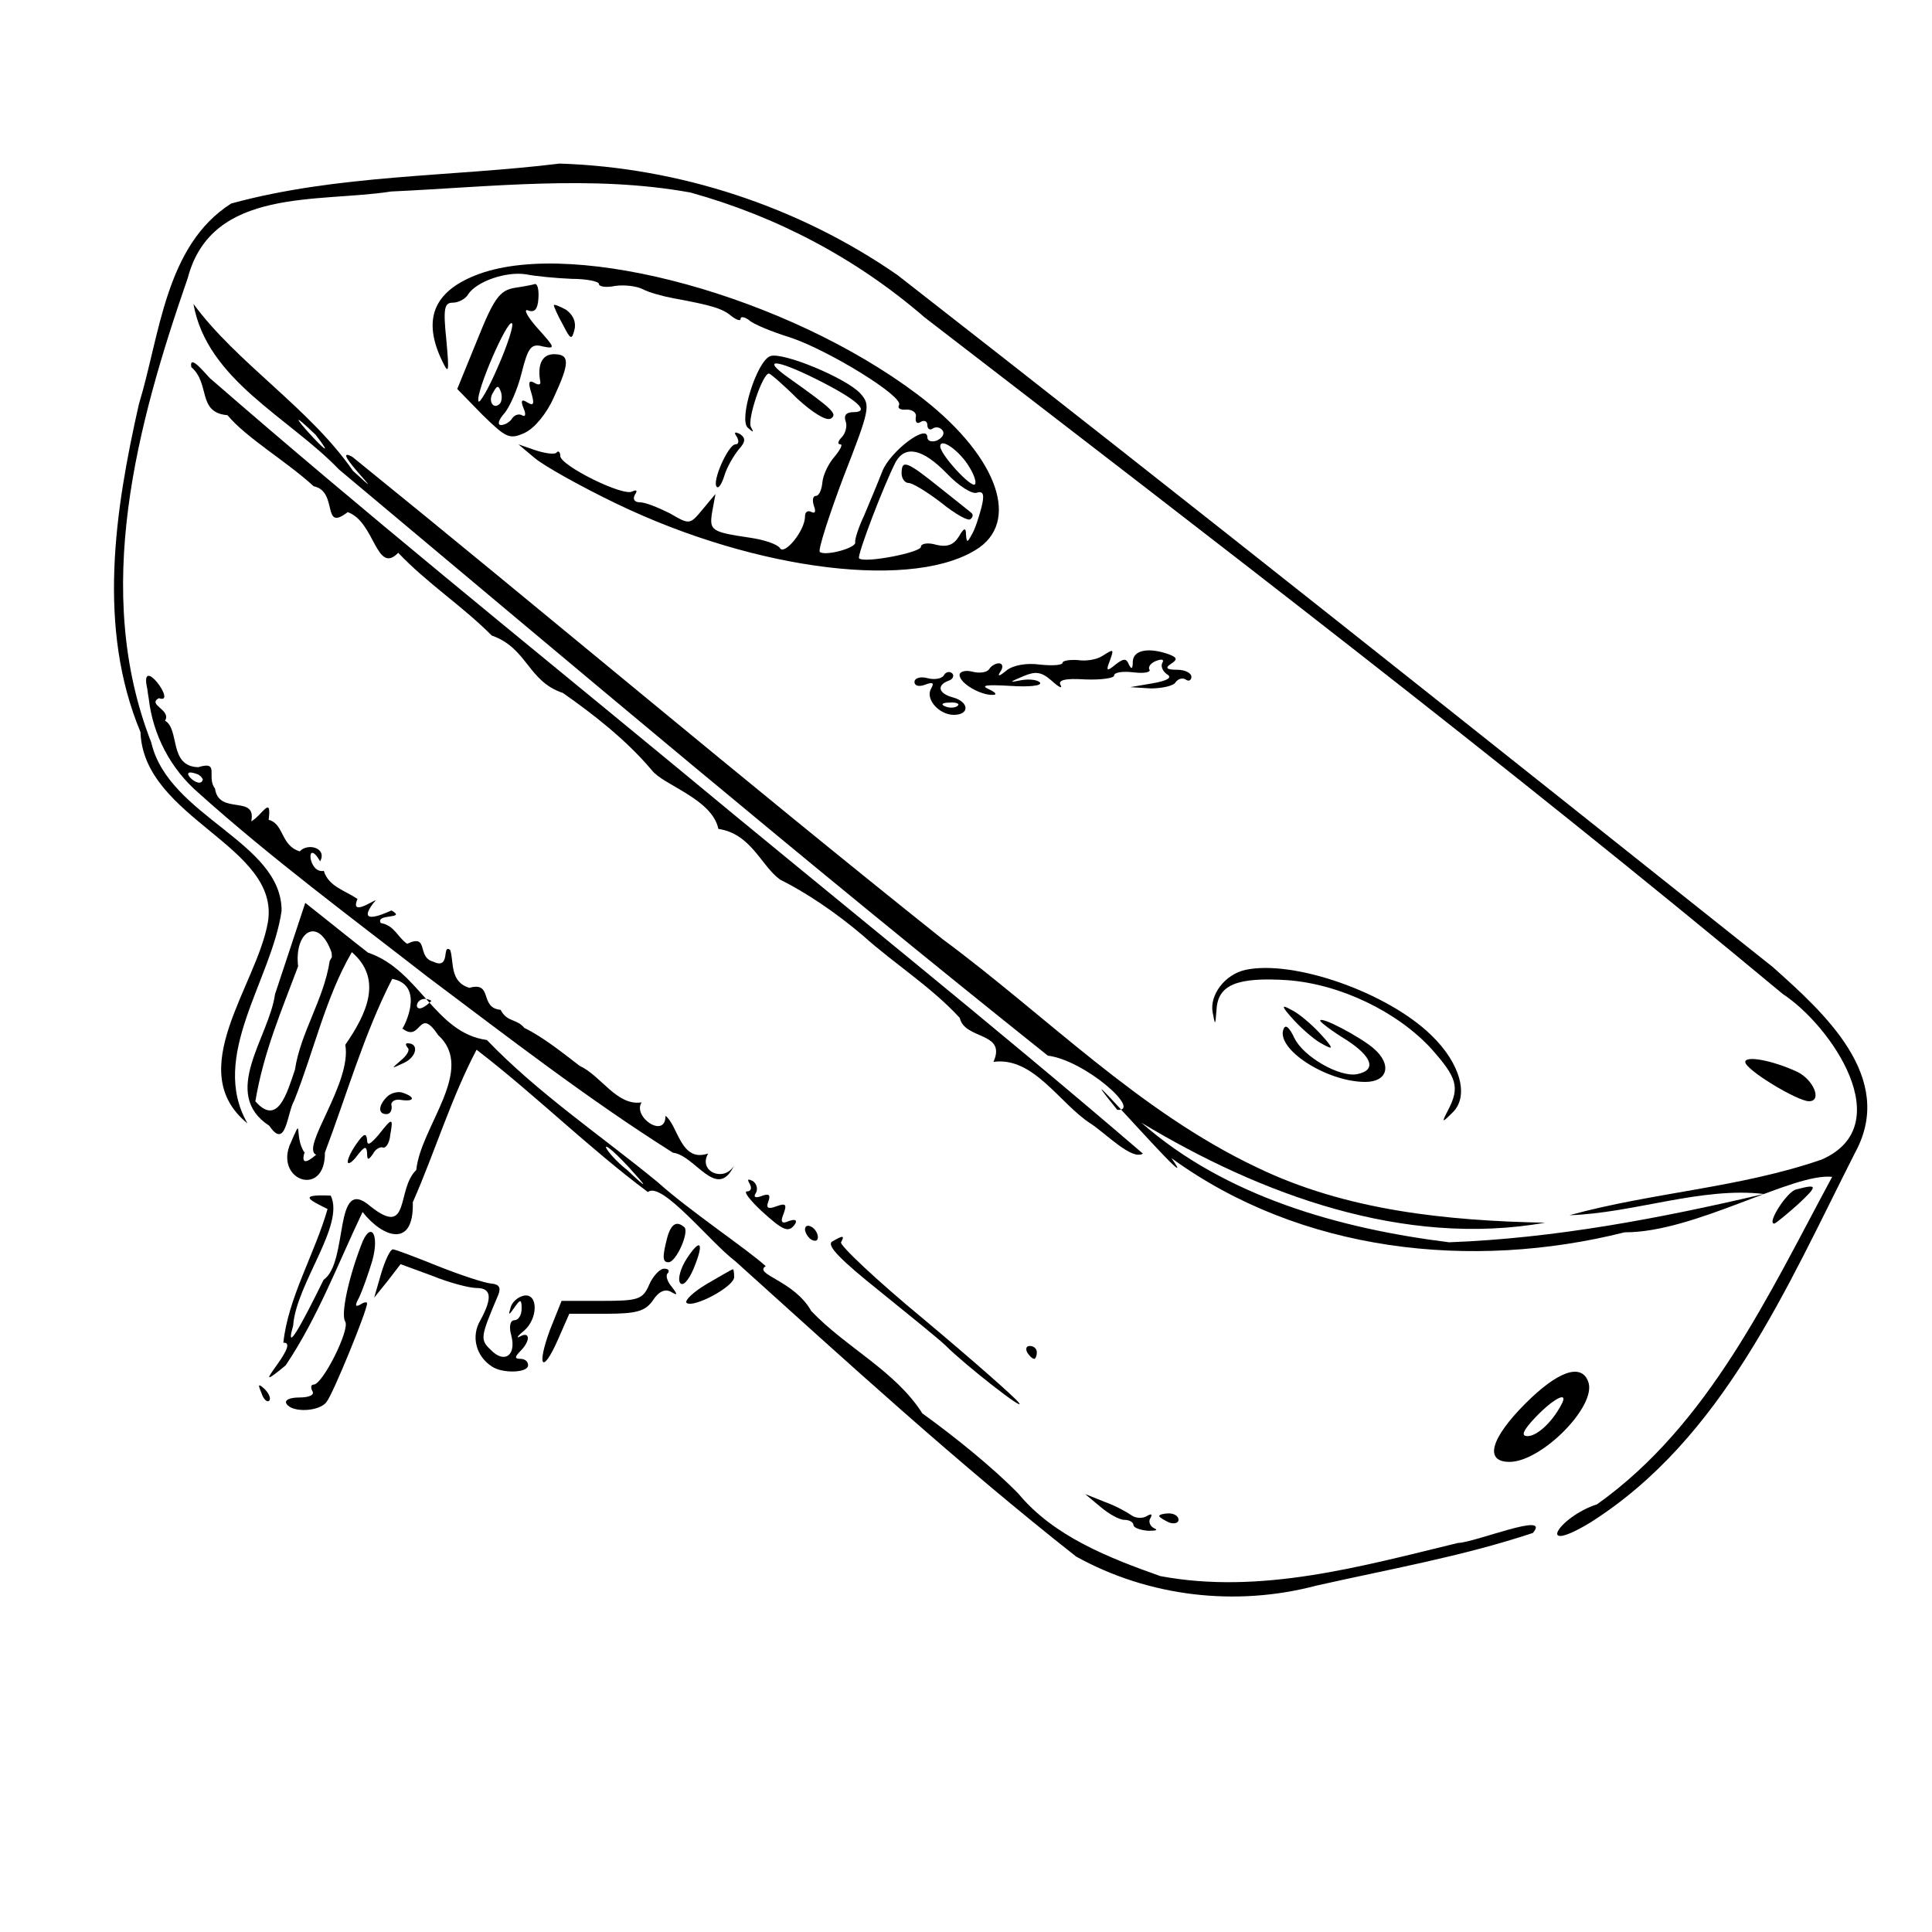
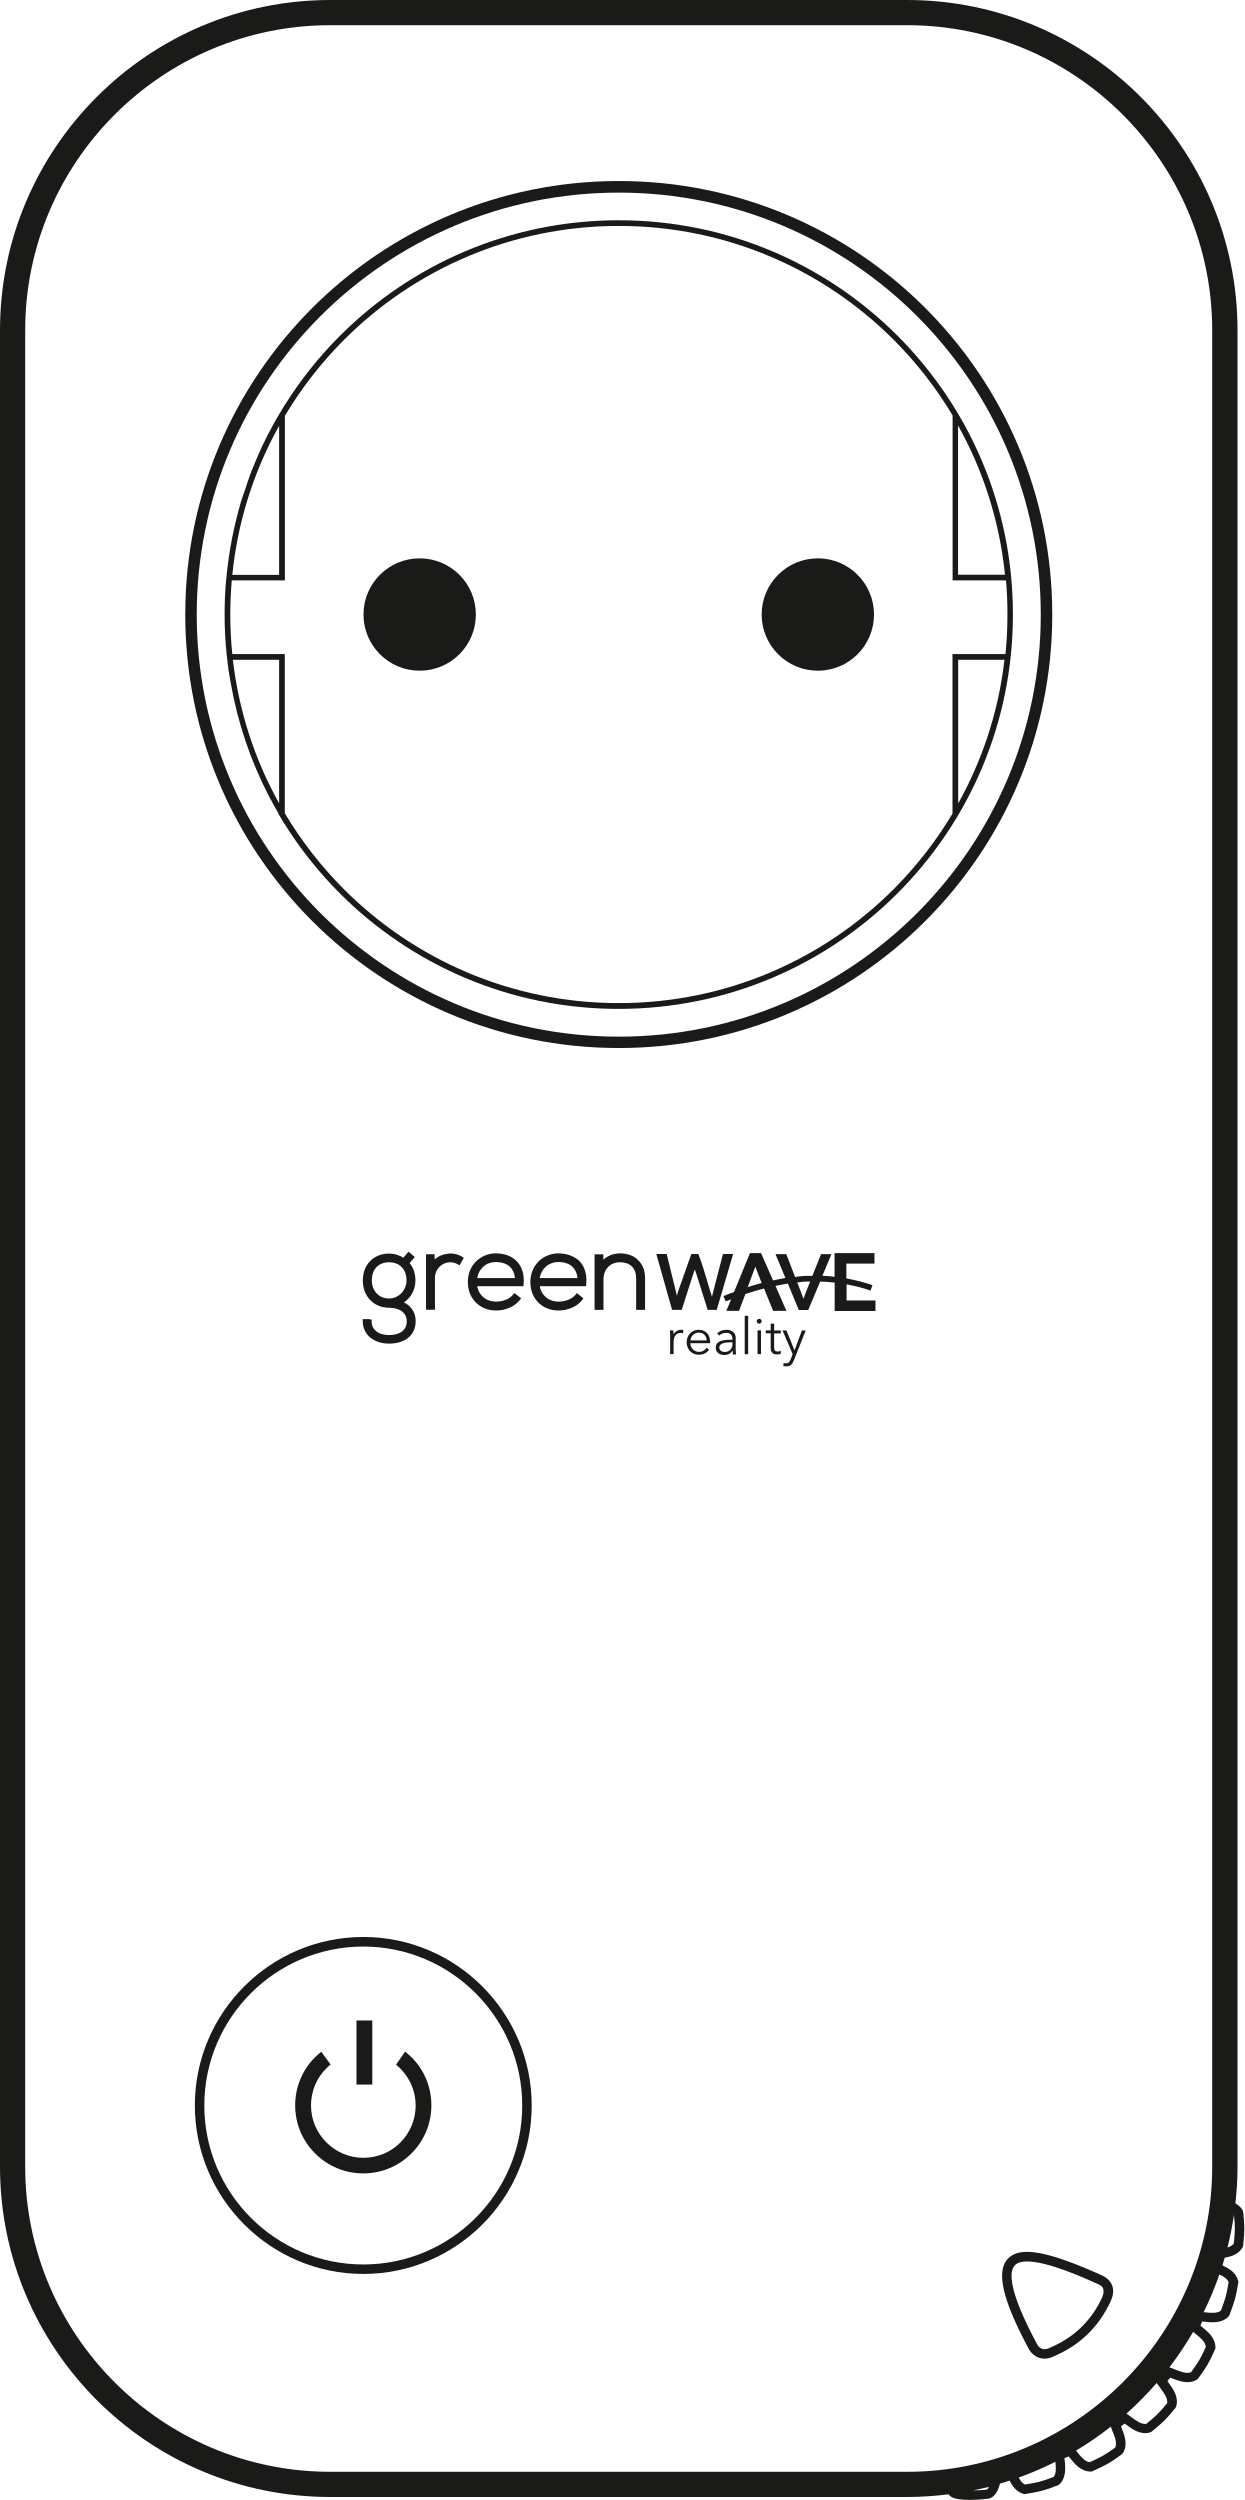
- <svg xmlns="http://www.w3.org/2000/svg" version="1.0" width="300pt" height="300pt" viewBox="0 0 300 300" preserveAspectRatio="xMidYMid meet" id="svg6923">
-   <defs id="defs7039" />
-   <g transform="translate(0,300) scale(0.1,-0.1)" fill="#000000" stroke="none" id="g6927">
-     <path d="M 869,2746 C 699.395,2725.242 524.455,2729.198 359,2684 256.344,2618.704 248.424,2479.271 215.705,2372.541 178.179,2206.699 150.672,2025.195 218.125,1863.25 222.988,1728.371 435.523,1686.342 416,1568 c -17.446,-99.125 -132.548,-230.496 -31.625,-312.5 -60.374,104.346 37.509,222.279 52.875,330.25 0.4,106.969 -175.746,146.099 -202.318,261.194 -92.072,235.306 -22.482,493.354 56.685,721.545 37.162,141.358 202.988,116.489 315.735,134.152 154.224,7.055 311.921,26.143 464.711,-1.579 134.481,-37.276 258.171,-102.644 363.68,-193.901 448.028,-345.2 897.677,-688.883 1332.535,-1050.604 74.738,-49.01 181.24,-203.691 60.779,-256.972 C 2702.086,1155.534 2565.967,1148.531 2437,1113 c 100.253,3.312 205.088,44.423 302,33 -160.013,-37.515 -324.348,-68.921 -488.847,-75.015 -169.67,21.144 -347.254,70.781 -477.903,185.765 185.727,-111.949 407.909,-193.818 626.984,-155.391 -151.655,3.143 -308.502,18.482 -447.891,86.062 -182.87,86.686 -326.505,235.095 -487.751,354.326 -308.496,245.932 -609.921,500.647 -916.468,748.877 -41.657,22.308 70.174,-85.549 0.875,-21.625 -67.593,97.608 -180.119,166.997 -247.625,259.125 20.995,-118.636 148.36,-176.189 226.064,-257.2 365.003,-305.563 728.473,-613.295 1100.602,-910.112 58.061,-7.387 147.466,-86.829 107.834,-84.189 -99.826,123.186 142.776,-156.78 83.894,-74.743 201.297,-146.61 466.388,-175.035 703.952,-115.403 108.664,-0.574 260.662,92.576 322.28,86.146 -98.564,-182.696 -191.089,-384.644 -364.979,-508.428 -60.246,-19.572 -97.866,-81.131 -10.551,-28.344 C 2675.953,766.495 2774.646,1001.576 2881,1211 c 63.25,116.631 -49.441,217.062 -128.626,287.728 C 2300.617,1858.098 1849.03,2217.906 1393.707,2572.816 1240.485,2679.12 1055.055,2740.024 869,2746 z M 415,2390 c 93.649,-98.982 15.243,3.27 -28.75,28.25 L 399.688,2405.531 415,2390 z m 75,-65 c 58.366,-75.504 -81.976,78.423 0,0 z" id="path6929" />
-     <path d="M745 2575 c-69 -25 -89 -67 -61 -130 13 -28 14 -27 9 28 -5 48 -3 57 10 57 9 0 20 6 24 13 13 20 59 36 90 31 15 -3 47 -6 71 -7 23 0 42 -4 42 -8 0 -4 11 -6 25 -3 14 2 33 0 43 -5 9 -5 31 -11 47 -14 60 -11 77 -16 91 -28 8 -6 14 -8 14 -4 0 4 6 3 13 -2 6 -6 35 -18 64 -27 60 -20 177 -92 169 -105 -3 -5 2 -8 12 -7 9 0 16 -5 14 -12 -1 -8 2 -11 8 -7 5 3 10 1 10 -5 0 -6 4 -9 9 -5 5 3 12 1 15 -4 3 -5 -1 -11 -9 -15 -8 -3 -15 -1 -15 5 0 22 -58 -22 -70 -53 -7 -18 -20 -49 -28 -68 -9 -19 -15 -38 -14 -42 2 -9 -47 -22 -55 -15 -3 3 14 56 37 117 41 105 42 111 26 129 -22 24 -121 65 -140 58 -21 -8 -49 -98 -35 -111 9 -8 10 -8 5 1 -6 11 18 83 28 83 2 0 22 -17 44 -39 24 -22 45 -35 52 -31 11 7 4 14 -65 63 -44 31 -21 30 43 -2 64 -32 84 -51 57 -51 -11 0 -15 -5 -12 -14 3 -7 0 -19 -6 -25 -6 -6 -7 -11 -2 -11 4 0 0 -8 -9 -19 -9 -10 -18 -28 -19 -40 -1 -11 -5 -21 -10 -21 -5 0 -6 -7 -3 -16 3 -8 2 -12 -4 -9 -6 3 -10 0 -10 -7 0 -22 -32 -61 -39 -49 -4 6 -25 13 -46 16 -61 9 -64 11 -59 41 l5 27 -20 -24 c-20 -24 -20 -24 -51 -6 -18 9 -38 17 -46 17 -9 0 -12 5 -8 12 4 6 3 8 -4 5 -13 -9 -112 40 -112 55 0 6 -3 9 -6 5 -3 -3 -18 -1 -33 4 l-26 9 25 -21 c14 -12 71 -44 127 -71 220 -106 468 -135 564 -68 64 46 23 148 -97 238 -201 151 -527 241 -679 187z m754 -291 c11 -15 18 -31 15 -36 -5 -7 -54 46 -54 59 0 12 22 -1 39 -23z m-29 -19 c19 -20 40 -33 47 -30 10 3 12 -3 7 -23 -4 -15 -10 -34 -15 -42 -7 -13 -8 -13 -9 0 0 11 -3 11 -11 -3 -8 -13 -18 -17 -35 -13 -13 4 -24 2 -24 -3 0 -9 -88 -26 -96 -18 -4 3 38 113 57 150 15 26 42 20 79 -18z" id="path6931" />
-     <path d="M1400 2265 c0 -8 5 -15 11 -15 6 0 29 -14 51 -31 21 -17 42 -29 45 -25 4 3 4 7 2 9 -2 2 -25 20 -50 40 -51 41 -59 44 -59 22z" id="path6933" />
-     <path d="M799 2553 c-23 -4 -32 -16 -58 -81 l-31 -76 39 -40 c37 -36 42 -39 66 -28 15 7 34 30 45 55 25 54 25 67 0 67 -18 0 -26 -16 -21 -43 1 -5 -4 -5 -10 -1 -8 4 -9 0 -4 -16 5 -17 4 -21 -6 -15 -9 6 -11 3 -6 -9 4 -9 3 -14 -2 -11 -5 3 -12 1 -16 -5 -3 -5 -11 -10 -17 -10 -6 0 -4 8 5 18 8 9 21 38 27 63 10 40 15 46 33 41 20 -4 19 -2 -8 28 -16 18 -23 31 -15 28 10 -4 15 2 16 18 1 13 -1 23 -5 23 -3 -1 -18 -4 -32 -6z m-26 -123 c-15 -35 -29 -58 -30 -53 -5 13 45 128 52 121 3 -3 -7 -34 -22 -68z m3 -57 c-10 -10 -19 5 -10 18 6 11 8 11 12 0 2 -7 1 -15 -2 -18z" id="path6935" />
-     <path d="M860 2526 c0 -2 6 -16 14 -30 12 -24 14 -24 18 -8 3 12 -2 23 -13 31 -11 6 -19 9 -19 7z" id="path6937" />
-     <path d="m 297,2430 c 30.003,-25.844 8.797,-70.653 56.266,-74.719 C 381.94,2320.424 445.143,2283.463 487,2245 c 39.023,-8.106 11.706,-72.032 52.875,-40.25 42.225,-14.577 44.328,-98.342 78.5,-63.125 44.637,-47.199 99.142,-82.144 145.25,-128.5 55.608,-19.499 55.779,-71.048 110.375,-89.125 46.045,-32.211 97.698,-72.097 137.938,-119.766 17.736,-23.438 93.796,-44.551 103.547,-91.328 51.217,-7.724 66.265,-57.406 95.812,-78.75 38.617,-19.109 85.94,-50.4 129.432,-87.642 48.703,-43.654 105.488,-79.03 149.631,-127.154 7.304,-34.124 73.254,-21.353 52.266,-68.234 62.379,8.571 102.878,-65.148 151.375,-96.125 23.514,-15.364 63.559,-57.212 80.656,-46.312 -238.016,204.531 -483.569,400.346 -725.062,600.817 C 808.047,2008.76 564.229,2205.437 328,2411 c -4.369,2.49 -34.762,42.733 -31,19 z" id="path6939" />
-     <path d="M1144 2322 c4 -7 3 -12 -2 -12 -11 0 -37 -58 -29 -66 3 -3 8 5 12 18 4 13 14 30 22 40 11 12 11 18 2 24 -8 4 -10 3 -5 -4z" id="path6941" />
-     <path d="M1711 1981 c-8 -5 -24 -8 -37 -6 -13 1 -24 -1 -24 -4 0 -4 -16 -5 -35 -3 -21 3 -42 -1 -52 -9 -12 -10 -15 -10 -9 -1 4 6 3 12 -3 12 -5 0 -12 -4 -15 -9 -3 -5 -15 -7 -26 -4 -11 3 -20 0 -20 -5 0 -13 33 -32 52 -31 7 0 4 4 -7 9 -13 6 -3 7 33 5 29 -2 50 0 47 5 -3 4 -15 6 -28 4 -21 -4 -21 -4 2 6 19 8 28 7 44 -7 11 -10 17 -13 14 -7 -5 8 7 11 38 9 25 -1 45 2 45 6 0 5 13 7 30 5 16 -2 27 0 25 4 -3 4 2 11 11 14 8 3 12 2 9 -3 -3 -5 0 -13 7 -18 9 -5 1 -10 -22 -14 l-35 -6 32 -2 c17 0 35 4 38 9 4 6 11 8 16 5 5 -4 9 -1 9 4 0 6 -10 11 -22 11 -17 0 -19 3 -10 9 11 7 10 10 -3 15 -31 11 -55 7 -56 -11 0 -12 -2 -13 -6 -5 -4 10 -8 10 -21 0 -13 -11 -15 -10 -9 5 7 20 7 20 -12 8z" id="path6945" />
-     <path d="m 231,1915 c 6.518,-56.735 34.179,-109.126 77.422,-146.387 113.335,-101.678 235.963,-192.431 356.071,-285.857 124.818,-93.562 248.407,-189.419 380.464,-272.68 34.528,-3.866 68.318,-75.958 94.918,-19.951 -15.545,-26.467 -56.519,-9.353 -40.25,18.75 -42.839,-14.802 -46.48,43.285 -66.25,58.5 0.13,-36.652 -51.726,-1.807 -37.078,20.875 -38.516,-6.027 -62.695,41.278 -96.297,56.75 -28.617,22.112 -57.98,45.276 -86,59 -11.725,14.471 -26.417,8.17 -36.656,27.938 -33.75,3.05 -11.167,44.569 -48.484,34.156 -31.348,9.466 -23.579,41.005 -29.859,58.906 -13.468,10.138 1.695,-31.836 -26.531,-18.172 -25.955,6.928 -5.628,44.039 -40.234,27.641 -14.66,9.774 -19.515,28.553 -41.016,32.281 -8.697,15.272 41.339,5.361 16.656,19.5 -18.943,-8.662 -53.081,-21.508 -27.875,11.75 16.632,16.488 -39.274,-27.347 -24.891,6.047 -19.532,13.536 -44.787,19.104 -52.281,43.625 -25.037,-4.568 -28.017,53.167 -5.703,14.828 11.159,20.918 -19.353,29.11 -31.625,15.5 -29.983,9.057 -24.114,42.564 -48.328,49 5.048,39.86 -10.661,6.41 -27.047,-2.375 8.846,42.21 -50.621,8.732 -56.26,50.978 -13.986,17.515 8.334,43.724 -25.975,33.115 -46.257,1.099 -28.432,59.008 -51.625,72.141 10.271,17.122 -28.427,24.807 -9.516,35.062 30.027,-11.206 -31.227,71.768 -18.008,14.115 l 0.944,-7.058 L 231,1915 z m 84,-125 c -3.749,-19.58 -44.689,22.06 -6.875,7.25 l 3.953,-3.156 L 315,1790 z" id="path6947" />
-     <path d="M1466 1952 c-3 -6 -15 -8 -26 -5 -11 3 -20 0 -20 -6 0 -6 7 -8 17 -4 11 4 14 3 9 -6 -10 -16 12 -41 35 -41 25 0 24 20 -1 27 -23 6 -26 19 -7 26 6 2 9 7 6 11 -4 4 -10 3 -13 -2z m21 -48 c-3 -3 -12 -4 -19 -1 -8 3 -5 6 6 6 11 1 17 -2 13 -5z" id="path6949" />
-     <path d="m 455,1760 c -303.333,-1173.333 -151.667,-586.667 0,0 z" id="path6961" />
-     <path d="m 427,1456 c -8.993,-66.382 -85.549,-154.069 -8.794,-204.15 26.042,-38.564 27.366,19.718 38.608,39.144 30.421,76.263 48.704,160.389 89.53,230.49 48.265,-41.679 23.573,-95.018 -10.172,-143.859 C 546.756,1318.477 465.747,1217.044 491,1207 c -34.15,-29.688 -12.594,17.337 -18,3 -17.977,26.151 -0.299,64.161 -23.549,10.85 -20.362,-55.537 55.991,-79.819 55.021,-10.605 C 538.526,1300.29 565.145,1394.357 609,1480 c 57.291,-10.77 10.656,-88.724 15.5,-76.75 30.132,-24.085 24.69,36.404 55.875,-10.625 59.11,-53.601 -27.308,-141.994 -33.988,-209.402 C 615.057,1153.5 637.811,1076.884 575,1127 c -57.887,50.037 -33.01,-86.694 -72.568,-114.336 -7.807,-15.687 -65.519,-134.632 -47.203,-70.967 4.525,64.619 80.657,155.924 58.318,201.788 -55.043,2.396 -29.318,-8.413 -4.922,-20.859 C 488.849,1053.348 447.197,984.463 440,915 c 30.246,2.062 -65.286,-92.442 3.613,-35.066 C 493.324,953.85 524.796,1037.913 563,1118 c 31.086,-39.618 80.151,-57.319 77.969,15.094 34.499,78.273 59.309,161.231 99.031,236.906 91.403,-70.258 173.644,-152.087 266,-221 21.448,17.672 97.106,-78.314 135.557,-107.213 C 1314.957,885.474 1487.513,727.425 1671,583 c 112.967,-62.561 247.957,-78.154 372.649,-45.235 112.516,25.409 227.105,45.418 336.554,81.86 29.397,34.306 -89.323,-14.804 -116.524,-15.563 -150.418,-36.507 -306.687,-80.561 -462.052,-51.385 -79.447,28.197 -165.248,61.5 -220.12,127.807 -39.652,40.606 -97.967,87.763 -149.257,124.765 -41.894,66.057 -118.611,102.352 -172.531,159 -26.669,47.559 -90.407,56.878 -70.719,69.75 -28.438,25.888 -119.468,86.803 -168.146,130.701 C 932.153,1237.415 835.372,1302.434 756,1385.125 675.399,1395.808 651.238,1493.886 571.357,1520.799 538.676,1546.238 506.578,1572.422 474,1598 c -15.667,-47.333 -31.333,-94.667 -47,-142 z m 85,52 c -9.317,-60.631 -45.16,-110.697 -54,-169 -12.487,-36.845 -26.82,-88.611 -61.5,-49.125 12.927,76.692 39.981,138.855 66.406,209.672 -6.365,54.108 31.416,78.803 51.969,21.453 l 0.484,-7.156 L 512,1508 z m 158,-62 c -32.514,-32.779 -27.805,14.698 0,0 z m 306,-258 c 28.831,-31.569 32.374,-37.459 -1.47,-5.387 -36.8,29.028 -52.72,63.211 1.47,5.387 z" id="path6971" />
-     <path d="M1934 1494 c-32 -7 -56 -39 -51 -66 4 -21 4 -21 6 4 2 39 32 51 110 46 82 -6 171 -49 224 -107 39 -44 44 -59 26 -94 -11 -21 -10 -21 6 -5 27 25 13 77 -33 121 -68 66 -213 117 -288 101z" id="path6987" />
-     <path d="M2010 1415 c14 -15 34 -32 45 -37 16 -9 16 -6 -5 17 -14 15 -34 32 -45 37 -16 9 -16 6 5 -17z" id="path6993" />
-     <path d="M2050 1415 c0 -2 18 -16 41 -30 40 -26 47 -47 16 -53 -27 -5 -83 27 -97 56 -8 17 -14 22 -17 14 -12 -31 67 -82 127 -82 35 0 42 27 13 52 -21 18 -83 51 -83 43z" id="path6995" />
-     <path d="M633 1373 c4 -3 -1 -12 -11 -20 -15 -13 -15 -13 6 -3 19 9 23 30 5 30 -4 0 -3 -3 0 -7z" id="path6997" />
-     <path d="M2710 1351 c0 -12 81 -61 99 -61 21 0 7 34 -19 46 -39 18 -80 25 -80 15z" id="path6999" />
-     <path d="M601 1297 c-14 -14 -14 -27 -1 -27 6 0 9 6 8 13 -2 6 5 11 15 9 20 -3 23 4 3 11 -7 3 -19 0 -25 -6z" id="path7003" />
-     <path d="M588 1238 c-13 -15 -18 -18 -18 -8 -1 11 -5 10 -15 -4 -8 -11 -15 -24 -15 -30 0 -5 7 -1 15 10 11 14 14 15 15 4 0 -12 2 -12 9 -2 4 8 12 12 16 10 4 -1 10 7 11 20 5 27 3 27 -18 0z" id="path7005" />
-     <path d="M1164 1162 c4 -7 2 -12 -4 -12 -6 0 4 -13 22 -30 35 -32 43 -35 53 -20 3 6 -1 7 -10 4 -11 -5 -14 -2 -8 12 5 14 3 16 -11 11 -13 -5 -17 -3 -13 7 4 11 1 13 -10 9 -10 -4 -14 -2 -9 5 3 6 1 14 -5 18 -8 4 -9 3 -5 -4z" id="path7007" />
-     <path d="M2789 1153 c-14 -3 -46 -53 -34 -53 2 0 19 14 37 30 31 29 31 32 -3 23z" id="path7009" />
-     <path d="M1036 1078 c-8 -31 -7 -38 2 -38 12 0 32 46 25 54 -12 11 -21 6 -27 -16z" id="path7011" />
-     <path d="M1250 1091 c0 -5 5 -13 10 -16 6 -3 10 -2 10 4 0 5 -4 13 -10 16 -5 3 -10 2 -10 -4z" id="path7013" />
-     <path d="M561 1067 c-20 -52 -32 -108 -25 -119 8 -12 -35 -98 -49 -98 -4 0 -5 -4 -2 -10 4 -6 -5 -10 -20 -10 -15 0 -24 -4 -20 -10 9 -14 51 -12 62 3 10 12 63 142 63 153 0 3 -5 2 -11 -2 -8 -4 -8 -1 -1 12 5 11 14 36 20 56 12 43 -3 63 -17 25z" id="path7015" />
-     <path d="M1292 1072 c-9 -6 14 -29 74 -77 47 -38 94 -76 103 -85 30 -30 126 -105 113 -88 -7 9 -73 67 -147 129 -74 61 -132 116 -129 120 6 11 3 11 -14 1z" id="path7017" />
-     <path d="M1066 1045 c-9 -14 -14 -31 -10 -37 4 -6 13 3 21 22 17 41 11 49 -11 15z" id="path7019" />
-     <path d="M592 1023 l-11 -38 21 26 20 26 49 -18 c27 -11 58 -19 69 -19 23 0 25 -15 6 -50 -15 -25 -7 -56 18 -72 16 -11 56 -10 56 2 0 6 -5 10 -12 10 -9 0 -9 3 0 12 16 16 15 31 0 23 -7 -4 -5 0 5 8 23 19 23 60 0 55 -9 -2 -18 -10 -20 -18 -4 -13 -3 -13 6 0 9 13 11 13 11 -2 0 -10 -5 -18 -11 -18 -7 0 -9 -10 -5 -24 8 -31 -11 -44 -32 -22 -17 16 -16 20 12 86 4 11 1 16 -12 17 -10 1 -47 13 -82 27 -35 14 -66 26 -70 26 -4 0 -12 -17 -18 -37z" id="path7021" />
-     <path d="M1008 1005 c-10 -23 -17 -25 -74 -25 l-62 0 -18 -45 c-21 -57 -12 -70 12 -16 l18 41 57 0 c48 0 61 4 73 21 9 14 19 18 28 13 10 -6 11 -5 1 8 -7 8 -10 18 -6 21 3 4 1 7 -6 7 -6 0 -17 -11 -23 -25z" id="path7023" />
-     <path d="M1097 1006 c-20 -12 -34 -25 -31 -29 10 -9 74 25 74 40 0 7 -1 13 -2 12 -2 0 -20 -11 -41 -23z" id="path7025" />
-     <path d="M1595 900 c3 -5 8 -10 11 -10 2 0 4 5 4 10 0 6 -5 10 -11 10 -5 0 -7 -4 -4 -10z" id="path7027" />
-     <path d="M2369 821 c-54 -54 -65 -91 -25 -91 50 0 137 88 122 125 -11 29 -48 15 -97 -34z m55 -3 c-15 -28 -38 -48 -52 -48 -11 0 -7 9 13 30 29 30 52 41 39 18z" id="path7029" />
-     <path d="M406 837 c3 -10 9 -15 12 -12 3 3 0 11 -7 18 -10 9 -11 8 -5 -6z" id="path7031" />
-     <path d="M1709 660 c13 -11 29 -20 37 -20 8 0 14 -4 14 -8 0 -4 10 -8 23 -9 12 0 16 1 9 4 -6 3 -9 10 -6 15 4 7 2 8 -5 4 -6 -4 -17 -4 -24 1 -7 5 -25 15 -42 21 l-30 12 24 -20z" id="path7033" />
-     <path d="M1800 646 c0 -2 7 -6 15 -10 8 -3 15 -1 15 4 0 6 -7 10 -15 10 -8 0 -15 -2 -15 -4z" id="path7035" />
+ <svg xmlns="http://www.w3.org/2000/svg" version="1.1" id="Layer_1" x="0px" y="0px" viewBox="0 0 111.63 224.28" style="enable-background:new 0 0 111.63 224.28;" xml:space="preserve">
+   <style type="text/css">
+ 	.st0{fill:#1A1A18;}
+ </style>
+   <g>
+     <path class="st0" d="M83.01,27.63c-7.04-7.04-16.76-11.39-27.5-11.39c-10.74,0-20.46,4.35-27.5,11.39   c-7.04,7.04-11.39,16.76-11.39,27.5c0,10.74,4.35,20.46,11.39,27.5c7.04,7.04,16.76,11.39,27.5,11.39s20.46-4.35,27.5-11.39   c7.04-7.04,11.39-16.76,11.39-27.5C94.4,44.39,90.05,34.67,83.01,27.63z M82.28,81.91C75.43,88.76,65.97,93,55.51,93   c-10.46,0-19.92-4.24-26.77-11.09c-6.85-6.85-11.09-16.32-11.09-26.77c0-10.46,4.24-19.92,11.09-26.77   c6.85-6.85,16.32-11.09,26.77-11.09c10.46,0,19.92,4.24,26.77,11.09c6.85,6.85,11.09,16.32,11.09,26.77   C93.37,65.59,89.13,75.06,82.28,81.91z" />
+     <path class="st0" d="M80.52,30.12c-6.4-6.4-15.24-10.36-25.01-10.36c-9.77,0-18.61,3.96-25.01,10.36c-1.87,1.87-3.53,3.95-4.94,6.2   V36.3l-0.46,0.77c-0.04,0.07-0.08,0.13-0.12,0.2l-0.09,0.16c-0.04,0.07-0.08,0.13-0.12,0.2l-0.1,0.18L24.56,38l-0.09,0.17   c-0.04,0.08-0.08,0.15-0.12,0.23l-0.08,0.15l-0.12,0.22l-0.01,0.02l-0.06,0.11l-0.01,0.01c-0.04,0.08-0.08,0.16-0.12,0.24   l-0.07,0.14c-0.04,0.08-0.08,0.15-0.11,0.23l-0.09,0.18c-0.04,0.07-0.07,0.15-0.11,0.22l-0.08,0.17l-0.1,0.22l0,0.01l-0.05,0.11   l-0.01,0.02c-0.04,0.09-0.08,0.18-0.12,0.27l-0.05,0.11c-0.04,0.09-0.08,0.17-0.11,0.26l-0.07,0.16l-0.1,0.23l-0.07,0.18   l-0.09,0.22l-0.05,0.11l-0.01,0.02c-0.04,0.09-0.08,0.19-0.11,0.28l-0.05,0.13c-0.03,0.08-0.06,0.16-0.09,0.25l-0.04,0.12   l-0.01,0.04c-0.03,0.09-0.07,0.18-0.1,0.27l-0.01,0.03l-0.04,0.12v0l-0.08,0.23l-0.04,0.12l-0.01,0.05   c-0.03,0.09-0.06,0.18-0.09,0.27l-0.01,0.03l-0.04,0.12l-0.01,0.02l-0.03,0.09l-0.04,0.11l-0.04,0.11l-0.04,0.11   c-0.02,0.07-0.05,0.15-0.07,0.22l0,0.01l-0.04,0.12l-0.01,0.02c-0.03,0.1-0.06,0.2-0.09,0.3l-0.01,0.03l-0.03,0.12   c-0.03,0.1-0.06,0.2-0.08,0.29l-0.03,0.09c-0.03,0.1-0.06,0.2-0.08,0.31l0,0.01l-0.03,0.12c-0.5,1.9-0.84,3.87-1.02,5.88   l-0.01,0.05c-0.09,1.01-0.13,2.03-0.13,3.06c0,1.2,0.06,2.38,0.18,3.55l0,0l0.01,0.07v0l0.02,0.21l0.01,0.04   c0.01,0.11,0.02,0.21,0.04,0.31l0.01,0.12l0,0.03c0.01,0.11,0.03,0.21,0.04,0.32l0,0.01l0.02,0.12l0,0.02   c0.01,0.1,0.03,0.2,0.04,0.3l0.01,0.03l0.02,0.12v0.01l0.04,0.23l0.02,0.12l0.01,0.03c0.02,0.11,0.04,0.21,0.05,0.32l0.02,0.12   c0.63,3.62,1.8,7.06,3.44,10.21l0.01,0.02c0.05,0.1,0.1,0.2,0.16,0.3l0.06,0.1l0.01,0.02c0.04,0.08,0.09,0.16,0.13,0.25l0.08,0.14   l0.11,0.2l0.06,0.1l0.02,0.04c0.05,0.09,0.1,0.17,0.15,0.26l0.01,0.01l0.06,0.1L24.97,73c0.04,0.07,0.09,0.14,0.13,0.21l0.45,0.76   v-0.02c1.41,2.25,3.08,4.33,4.94,6.2c6.4,6.4,15.24,10.36,25.01,10.36c9.77,0,18.61-3.96,25.01-10.36   c6.4-6.4,10.36-15.24,10.36-25.01C90.88,45.37,86.92,36.53,80.52,30.12z M85.96,38.19c1.08,1.94,1.99,4,2.68,6.15   c0.75,2.31,1.27,4.73,1.52,7.22h-4.21V38.19z M25.04,38.2v13.37h-4.2C21.33,46.75,22.79,42.23,25.04,38.2z M25.04,72.07   c-2.17-3.89-3.61-8.25-4.15-12.88h4.15V72.07z M88.57,66.16c-0.69,2.06-1.56,4.04-2.61,5.92V59.19h4.15   C89.84,61.6,89.31,63.93,88.57,66.16z M85.71,58.68h-0.26v0.26v14.05c-1.48,2.48-3.26,4.76-5.29,6.79   c-6.31,6.31-15.02,10.21-24.65,10.21c-9.62,0-18.34-3.9-24.65-10.21c-2.04-2.04-3.82-4.33-5.31-6.82V58.94v-0.26H25.3h-4.46   c-0.12-1.17-0.18-2.35-0.18-3.55c0-1.03,0.05-2.05,0.13-3.06h4.51h0.26v-0.26V37.3c1.49-2.49,3.27-4.78,5.31-6.82   c6.31-6.31,15.02-10.21,24.65-10.21c9.63,0,18.34,3.9,24.65,10.21c2.03,2.03,3.81,4.31,5.29,6.79v14.54v0.26h0.26l4.53,0   c0.09,1.01,0.13,2.03,0.13,3.06c0,1.2-0.06,2.38-0.18,3.55H85.71z" />
+     <circle class="st0" cx="37.65" cy="55.13" r="5.04" />
+     <circle class="st0" cx="73.37" cy="55.13" r="5.04" />
+     <path class="st0" d="M55.61,112.44L55.61,112.44c-0.37,0.01-0.74,0.09-1.07,0.27c-0.15,0.08-0.29,0.18-0.41,0.31v-0.32v-0.17h-0.17   h-0.45h-0.17v0.17v4.64v0.17h0.17h0.46h0.17v-0.17v-2.58c0-0.44,0.15-0.82,0.41-1.09c0.26-0.27,0.62-0.43,1.04-0.43h0.02v0   c0.45,0,0.81,0.12,1.06,0.36c0.25,0.24,0.39,0.59,0.4,1.05v0.02h0v2.67v0.17h0.17h0.46h0.17v-0.17v-2.68   c0-0.68-0.23-1.23-0.62-1.61C56.86,112.65,56.29,112.44,55.61,112.44z" />
+     <path class="st0" d="M39.35,112.73c-0.13,0.07-0.24,0.16-0.35,0.26l-0.01-0.3l0-0.17h-0.17h-0.43h-0.17v0.17v4.64v0.17h0.17h0.46   h0.17v-0.17v-2.71c0-0.38,0.15-0.72,0.4-0.97c0.24-0.25,0.58-0.4,0.96-0.41v0c0.13,0,0.25,0.02,0.37,0.05   c0.11,0.03,0.22,0.08,0.33,0.14l0.15,0.09l0.09-0.16l0.21-0.38l0.08-0.14l-0.14-0.09c-0.17-0.1-0.35-0.18-0.53-0.23   c-0.18-0.05-0.37-0.07-0.56-0.07v0C40.03,112.48,39.66,112.55,39.35,112.73z" />
+     <path class="st0" d="M50.43,112.46c-0.11-0.01-0.21-0.02-0.32-0.02c-0.71,0-1.35,0.28-1.81,0.74c-0.45,0.46-0.72,1.09-0.72,1.83   c0,0.77,0.27,1.39,0.7,1.83c0.46,0.47,1.11,0.73,1.83,0.73c0.41,0,0.84-0.09,1.22-0.26c0.36-0.16,0.68-0.39,0.91-0.7l0.1-0.13   l-0.13-0.11l-0.33-0.26L51.75,116l-0.11,0.14c-0.15,0.19-0.37,0.35-0.62,0.45c-0.29,0.12-0.61,0.18-0.91,0.18   c-0.45,0-0.88-0.15-1.19-0.44c-0.25-0.23-0.43-0.55-0.5-0.94h3.99h0.16l0.02-0.16c0.01-0.13,0.02-0.26,0.02-0.38   c0-0.76-0.25-1.34-0.65-1.74C51.55,112.74,51.01,112.52,50.43,112.46z M50.11,113.22c0.52,0,0.96,0.15,1.25,0.43   c0.25,0.24,0.41,0.58,0.45,1.01h-3.39c0.07-0.42,0.26-0.75,0.51-0.99C49.24,113.37,49.66,113.22,50.11,113.22z" />
+     <path class="st0" d="M33.17,118.34h-0.46h-0.17v0.17c0,0.62,0.25,1.12,0.66,1.47c0.43,0.36,1.03,0.56,1.71,0.56   c0.68,0,1.3-0.18,1.73-0.54c0.4-0.34,0.65-0.83,0.65-1.48c0-0.44-0.12-0.81-0.36-1.12c-0.17-0.23-0.41-0.42-0.69-0.56   c0.27-0.18,0.49-0.42,0.66-0.68c0.24-0.38,0.37-0.83,0.37-1.27c0-0.4-0.07-0.72-0.18-1c-0.09-0.22-0.21-0.41-0.34-0.58l0.35-0.41   l0.11-0.13l-0.13-0.11l-0.3-0.26l-0.13-0.11l-0.11,0.13l-0.35,0.41c-0.17-0.1-0.35-0.19-0.55-0.25c-0.24-0.08-0.49-0.12-0.74-0.12   c-0.67,0-1.28,0.24-1.71,0.69c-0.4,0.41-0.64,1.01-0.64,1.75c0,0.68,0.24,1.3,0.67,1.74c0.41,0.42,0.98,0.68,1.69,0.68   c0.44,0,0.88,0.11,1.18,0.35c0.24,0.19,0.4,0.48,0.4,0.87c0,0.4-0.15,0.69-0.4,0.89c-0.3,0.24-0.73,0.34-1.19,0.34   c-0.45,0-0.87-0.11-1.16-0.35c-0.25-0.2-0.4-0.49-0.4-0.88v-0.17H33.17z M34.91,113.24c0.45,0,0.86,0.15,1.14,0.45   c0.26,0.27,0.42,0.67,0.42,1.19c0,0.44-0.18,0.84-0.47,1.14c-0.28,0.29-0.67,0.47-1.1,0.47c-0.46,0-0.84-0.17-1.1-0.45   c-0.29-0.3-0.44-0.71-0.44-1.17c0-0.53,0.16-0.93,0.41-1.19C34.06,113.39,34.46,113.24,34.91,113.24z" />
+     <path class="st0" d="M46.95,115.41l0.02-0.16c0.01-0.13,0.02-0.26,0.02-0.38c0-0.76-0.25-1.34-0.65-1.74   c-0.4-0.4-0.94-0.62-1.52-0.67c-0.11-0.01-0.22-0.02-0.32-0.02c-0.71,0-1.35,0.28-1.81,0.74c-0.45,0.46-0.72,1.09-0.72,1.83   c0,0.77,0.27,1.39,0.71,1.83c0.46,0.47,1.11,0.73,1.83,0.73c0.41,0,0.84-0.09,1.22-0.26c0.36-0.16,0.68-0.39,0.92-0.7l0.1-0.13   l-0.13-0.11l-0.33-0.26L46.14,116l-0.11,0.14c-0.15,0.19-0.37,0.35-0.62,0.45c-0.29,0.12-0.61,0.18-0.91,0.18   c-0.45,0-0.88-0.15-1.19-0.44c-0.25-0.23-0.43-0.55-0.5-0.94h3.99H46.95z M44.5,113.22c0.52,0,0.96,0.15,1.25,0.43   c0.25,0.24,0.41,0.58,0.45,1.01h-3.39c0.07-0.42,0.26-0.75,0.51-0.99C43.63,113.37,44.05,113.22,44.5,113.22z" />
+     <path class="st0" d="M75.93,115.22c0.74,0.14,1.47,0.31,2.17,0.56l0.17-0.49c-0.76-0.26-1.54-0.45-2.34-0.6v-1.33h2.52v-0.94h-3.58   v2.12c-0.36-0.04-0.72-0.08-1.09-0.09l0.81-1.94h-0.93l-0.78,1.95c-0.26,0-0.52-0.01-0.78,0.01c-0.25,0.02-0.52,0.06-0.77,0.09   l-0.79-2.05h-0.97l0.89,2.14c-0.36,0.06-0.74,0.14-1.11,0.22l-1.02-2.33l-0.05-0.12h-1l-1.43,3.49c-0.32,0.12-0.63,0.22-0.95,0.36   l0.2,0.48c0.17-0.07,0.32-0.12,0.49-0.18l-0.43,1.03h1.14l0.57-1.51c0.57-0.19,1.13-0.36,1.68-0.5l0.16,0.42l0.65,1.59h1.19   l-0.98-2.24c0.37-0.08,0.74-0.15,1.11-0.21l0.95,2.3l0.03,0.07h0.85l1.07-2.55c0.44,0.01,0.87,0.05,1.3,0.1v2.54h3.66v-0.94h-2.59   V115.22z M67.08,115.47l0.68-1.83l0.57,1.46C67.92,115.21,67.5,115.33,67.08,115.47z M72.13,114.98c0.19-0.01,0.36,0,0.55-0.01   l-0.43,1.08c-0.06,0.16-0.12,0.31-0.17,0.47c-0.05-0.15-0.11-0.3-0.17-0.47l-0.39-1C71.72,115.03,71.93,115,72.13,114.98z" />
+     <path class="st0" d="M60.29,117.51h0.87l1.03-3.22c0.06-0.17,0.1-0.3,0.14-0.4c0.03,0.09,0.07,0.2,0.12,0.33l1.01,3.21l0.02,0.08   h0.82l1.47-5.01h-0.91l-0.82,3.16c-0.07,0.24-0.12,0.46-0.17,0.67c-0.17-0.55-0.32-1.02-0.44-1.45c-0.23-0.78-0.43-1.46-0.75-2.31   l-0.03-0.07h-0.63l-1.17,3.31c-0.02,0.05-0.05,0.19-0.12,0.43l0,0.02c-0.04-0.18-0.08-0.36-0.13-0.54l-0.77-3.14l-0.02-0.08h-0.93   l1.39,4.93L60.29,117.51z" />
+     <path class="st0" d="M60.43,119.71L60.43,119.71c-0.01-0.09-0.01-0.25-0.03-0.36h-0.3c0.01,0.15,0.02,0.36,0.02,0.47v1.66h0.31   v-1.09c0-0.57,0.3-0.81,0.62-0.81c0.09,0,0.18,0.01,0.22,0.03l0.04-0.29c-0.07-0.02-0.13-0.02-0.21-0.02   C60.81,119.3,60.55,119.46,60.43,119.71z" />
+     <path class="st0" d="M71.28,121.15L71.28,121.15l-0.73-1.8H70.2l0.91,2.13l-0.17,0.45c-0.09,0.24-0.2,0.38-0.41,0.38   c-0.08,0-0.15-0.01-0.23-0.04l-0.03,0.28c0.09,0.02,0.18,0.03,0.28,0.03c0.37,0,0.54-0.21,0.67-0.54l1.06-2.68h-0.34L71.28,121.15z   " />
+     <path class="st0" d="M69.45,118.75h-0.31v0.6H68.7v0.26h0.44v1.33c0,0.47,0.31,0.57,0.55,0.57c0.14,0,0.26-0.02,0.36-0.06   l-0.01-0.27c-0.09,0.04-0.18,0.07-0.27,0.07c-0.19,0-0.32-0.07-0.32-0.39v-1.24h0.6v-0.26h-0.6V118.75z" />
+     <path class="st0" d="M68.11,118.31c-0.11,0-0.22,0.09-0.22,0.22c0,0.13,0.11,0.22,0.22,0.22s0.22-0.09,0.22-0.22   C68.33,118.4,68.22,118.31,68.11,118.31z" />
+     <path class="st0" d="M62.68,119.3c-0.61,0-1.08,0.48-1.08,1.12c0,0.64,0.47,1.12,1.1,1.12c0.35,0,0.66-0.13,0.92-0.45l-0.23-0.18   c-0.12,0.2-0.36,0.37-0.68,0.37c-0.44,0-0.77-0.35-0.78-0.78h1.77c0-0.05,0-0.1,0-0.15C63.7,119.77,63.35,119.3,62.68,119.3z    M61.94,120.25c0.02-0.36,0.33-0.7,0.75-0.7c0.44,0,0.69,0.3,0.71,0.7H61.94z" />
+     <rect x="66.81" y="118.04" class="st0" width="0.31" height="3.45" />
+     <rect x="67.96" y="119.35" class="st0" width="0.31" height="2.13" />
+     <path class="st0" d="M66.01,120.07c0-0.52-0.37-0.77-0.83-0.77c-0.36,0-0.66,0.13-0.84,0.31l0.17,0.21   c0.15-0.15,0.38-0.25,0.63-0.25c0.37,0,0.57,0.18,0.57,0.55v0.07c-0.78,0-1.5,0.06-1.5,0.72c0,0.47,0.42,0.65,0.74,0.65   c0.35,0,0.58-0.11,0.77-0.4h0.01c0,0.11,0.01,0.24,0.03,0.35h0.28c-0.02-0.12-0.04-0.31-0.04-0.48V120.07z M65.71,120.58   c0,0.38-0.25,0.71-0.68,0.71c-0.24,0-0.5-0.1-0.5-0.41c0-0.4,0.59-0.46,1.09-0.46h0.09V120.58z" />
+     <path class="st0" d="M32.59,173.77c-8.33,0-15.11,6.78-15.11,15.11S24.26,204,32.59,204s15.11-6.78,15.11-15.11   S40.93,173.77,32.59,173.77z M32.59,203.15c-7.86,0-14.26-6.4-14.26-14.26s6.4-14.26,14.26-14.26s14.26,6.4,14.26,14.26   S40.46,203.15,32.59,203.15z" />
+     <path class="st0" d="M36.34,184.06l-0.81,1.17c0.13,0.11,0.26,0.22,0.38,0.34c0.85,0.85,1.38,2.02,1.38,3.32   c0,1.3-0.53,2.47-1.37,3.32c-0.85,0.85-2.02,1.37-3.32,1.37c-1.3,0-2.47-0.53-3.32-1.38c-0.85-0.85-1.38-2.02-1.38-3.32   c0-1.3,0.52-2.47,1.37-3.32l0,0c0.12-0.12,0.25-0.24,0.39-0.35l-0.84-1.14c-0.19,0.15-0.37,0.31-0.55,0.48l0,0l0,0   c-1.11,1.11-1.79,2.64-1.79,4.32c0,1.69,0.68,3.22,1.79,4.32c1.11,1.11,2.63,1.79,4.32,1.79c1.69,0,3.21-0.68,4.32-1.79l0,0   c1.11-1.11,1.79-2.63,1.79-4.32c0-1.69-0.68-3.22-1.79-4.32C36.73,184.38,36.54,184.21,36.34,184.06z" />
+     <rect x="31.98" y="181.26" class="st0" width="1.42" height="5.75" />
+     <path class="st0" d="M98.86,204.13c-4.92-2.21-7.36-2.65-8.45-1.49c-1.06,1.13-0.48,3.66,1.82,7.97l0.07,0.13   c0.31,0.55,0.83,0.86,1.4,0.86c0.21,0,0.42-0.04,0.63-0.12l0.18-0.08c2.35-0.98,4.07-2.65,5.13-4.95l0.04-0.1   C100.18,205.2,99.58,204.45,98.86,204.13z M98.88,206.1c-0.97,2.1-2.55,3.62-4.69,4.52l-0.16,0.07c-0.39,0.16-0.76,0.02-0.97-0.35   l-0.07-0.13c-2.55-4.77-2.47-6.43-1.95-6.98c0.23-0.25,0.62-0.35,1.11-0.35c1.86,0,5.14,1.48,6.44,2.07   C98.88,205.07,99.18,205.37,98.88,206.1z" />
+     <path class="st0" d="M111.53,198.44l-0.06-0.17c-0.17-0.28-0.39-0.46-0.64-0.6c0.12-1.08,0.19-2.17,0.19-3.28V29.63   C111.02,13.29,97.72,0,81.38,0H29.63C13.29,0,0,13.29,0,29.63v164.75c0,16.34,13.29,29.63,29.63,29.63h51.75   c1.26,0,2.5-0.09,3.72-0.24c0.05,0.06,0.1,0.13,0.17,0.18c0.3,0.25,1.04,0.32,1.76,0.32c0.84,0,1.65-0.1,1.75-0.13   c0.52-0.18,0.78-0.75,0.93-1.33c0.29-0.08,0.58-0.17,0.86-0.27c0.27,0.52,0.62,1.01,1.24,1.19l0.09,0.03l0.09-0.02   c1.39-0.23,1.62-0.28,2.92-0.78l0.15-0.1c0.62-0.63,0.52-1.5,0.44-2.27l-0.01-0.06c0.13-0.05,0.25-0.1,0.38-0.16l0.05,0.06   c0.48,0.6,1.02,1.28,1.91,1.3l0.1,0l0.09-0.04c1.29-0.59,1.5-0.69,2.62-1.51l0.12-0.14c0.44-0.77,0.12-1.59-0.17-2.31l-0.02-0.06   c0.11-0.08,0.21-0.16,0.32-0.25c0.02,0.02,0.04,0.03,0.07,0.05c0.62,0.46,1.32,0.98,2.18,0.76l0.17-0.08   c1.07-0.88,1.23-1.02,2.14-2.13l0.08-0.16c0.22-0.86-0.3-1.57-0.76-2.19l-0.04-0.05c0.08-0.11,0.17-0.21,0.25-0.32l0.07,0.03   c0.72,0.28,1.53,0.6,2.3,0.17l0.14-0.12c0.82-1.15,0.95-1.35,1.51-2.61l0.04-0.08l0-0.09c-0.01-0.89-0.69-1.44-1.3-1.92l-0.05-0.04   c0.05-0.12,0.11-0.25,0.16-0.38l0.08,0.01c0.76,0.09,1.63,0.19,2.27-0.43l0.1-0.16c0.49-1.32,0.57-1.55,0.79-2.91l0.01-0.09   l-0.03-0.09c-0.2-0.72-0.79-1.07-1.4-1.36c0.07-0.22,0.13-0.45,0.2-0.68c0.62-0.12,1.24-0.32,1.6-0.92l0.06-0.18   C111.66,200.05,111.67,199.82,111.53,198.44z M29.63,221.75c-15.09,0-27.37-12.28-27.37-27.37V29.63   c0-15.09,12.28-27.37,27.37-27.37h51.75c15.09,0,27.37,12.28,27.37,27.37v164.75c0,15.09-12.28,27.37-27.37,27.37H29.63z    M88.53,223.34c-0.18,0.04-0.69,0.07-1.22,0.08c0.47-0.1,0.94-0.2,1.41-0.32C88.66,223.23,88.6,223.32,88.53,223.34z M94.52,222.21   c-1.15,0.44-1.36,0.48-2.55,0.68c-0.25-0.1-0.42-0.33-0.58-0.62c1.13-0.41,2.23-0.88,3.29-1.42   C94.74,221.41,94.77,221.9,94.52,222.21z M100.05,219.57c-0.99,0.72-1.19,0.81-2.29,1.32c-0.44-0.06-0.78-0.48-1.17-0.97   c-0.02-0.02-0.04-0.05-0.06-0.07c1.09-0.65,2.13-1.37,3.12-2.15l0.14,0.37C100.03,218.65,100.23,219.16,100.05,219.57z    M102.84,217.45c-0.45,0.06-0.88-0.26-1.38-0.63c-0.11-0.08-0.23-0.17-0.34-0.25l-0.06-0.04c0.96-0.86,1.87-1.78,2.71-2.75   l0.3,0.42c0.38,0.51,0.7,0.95,0.64,1.39C103.94,216.53,103.77,216.68,102.84,217.45z M108.18,210.53c-0.5,1.12-0.62,1.3-1.32,2.28   c-0.41,0.17-0.92-0.03-1.5-0.26c-0.13-0.05-0.26-0.1-0.39-0.15l-0.06-0.02c0.77-1.01,1.48-2.07,2.13-3.18l0.18,0.14   C107.7,209.74,108.13,210.08,108.18,210.53z M110.22,204.74c-0.2,1.21-0.27,1.42-0.69,2.55c-0.35,0.27-0.89,0.21-1.52,0.14   c-0.01,0-0.02,0-0.03,0c0.54-1.09,1.01-2.22,1.41-3.38C109.78,204.23,110.1,204.43,110.22,204.74z M110.69,201.27   c-0.13,0.17-0.33,0.28-0.57,0.36c0.24-0.96,0.44-1.94,0.58-2.93C110.82,199.85,110.8,200.09,110.69,201.27z" />
  </g>
</svg>
